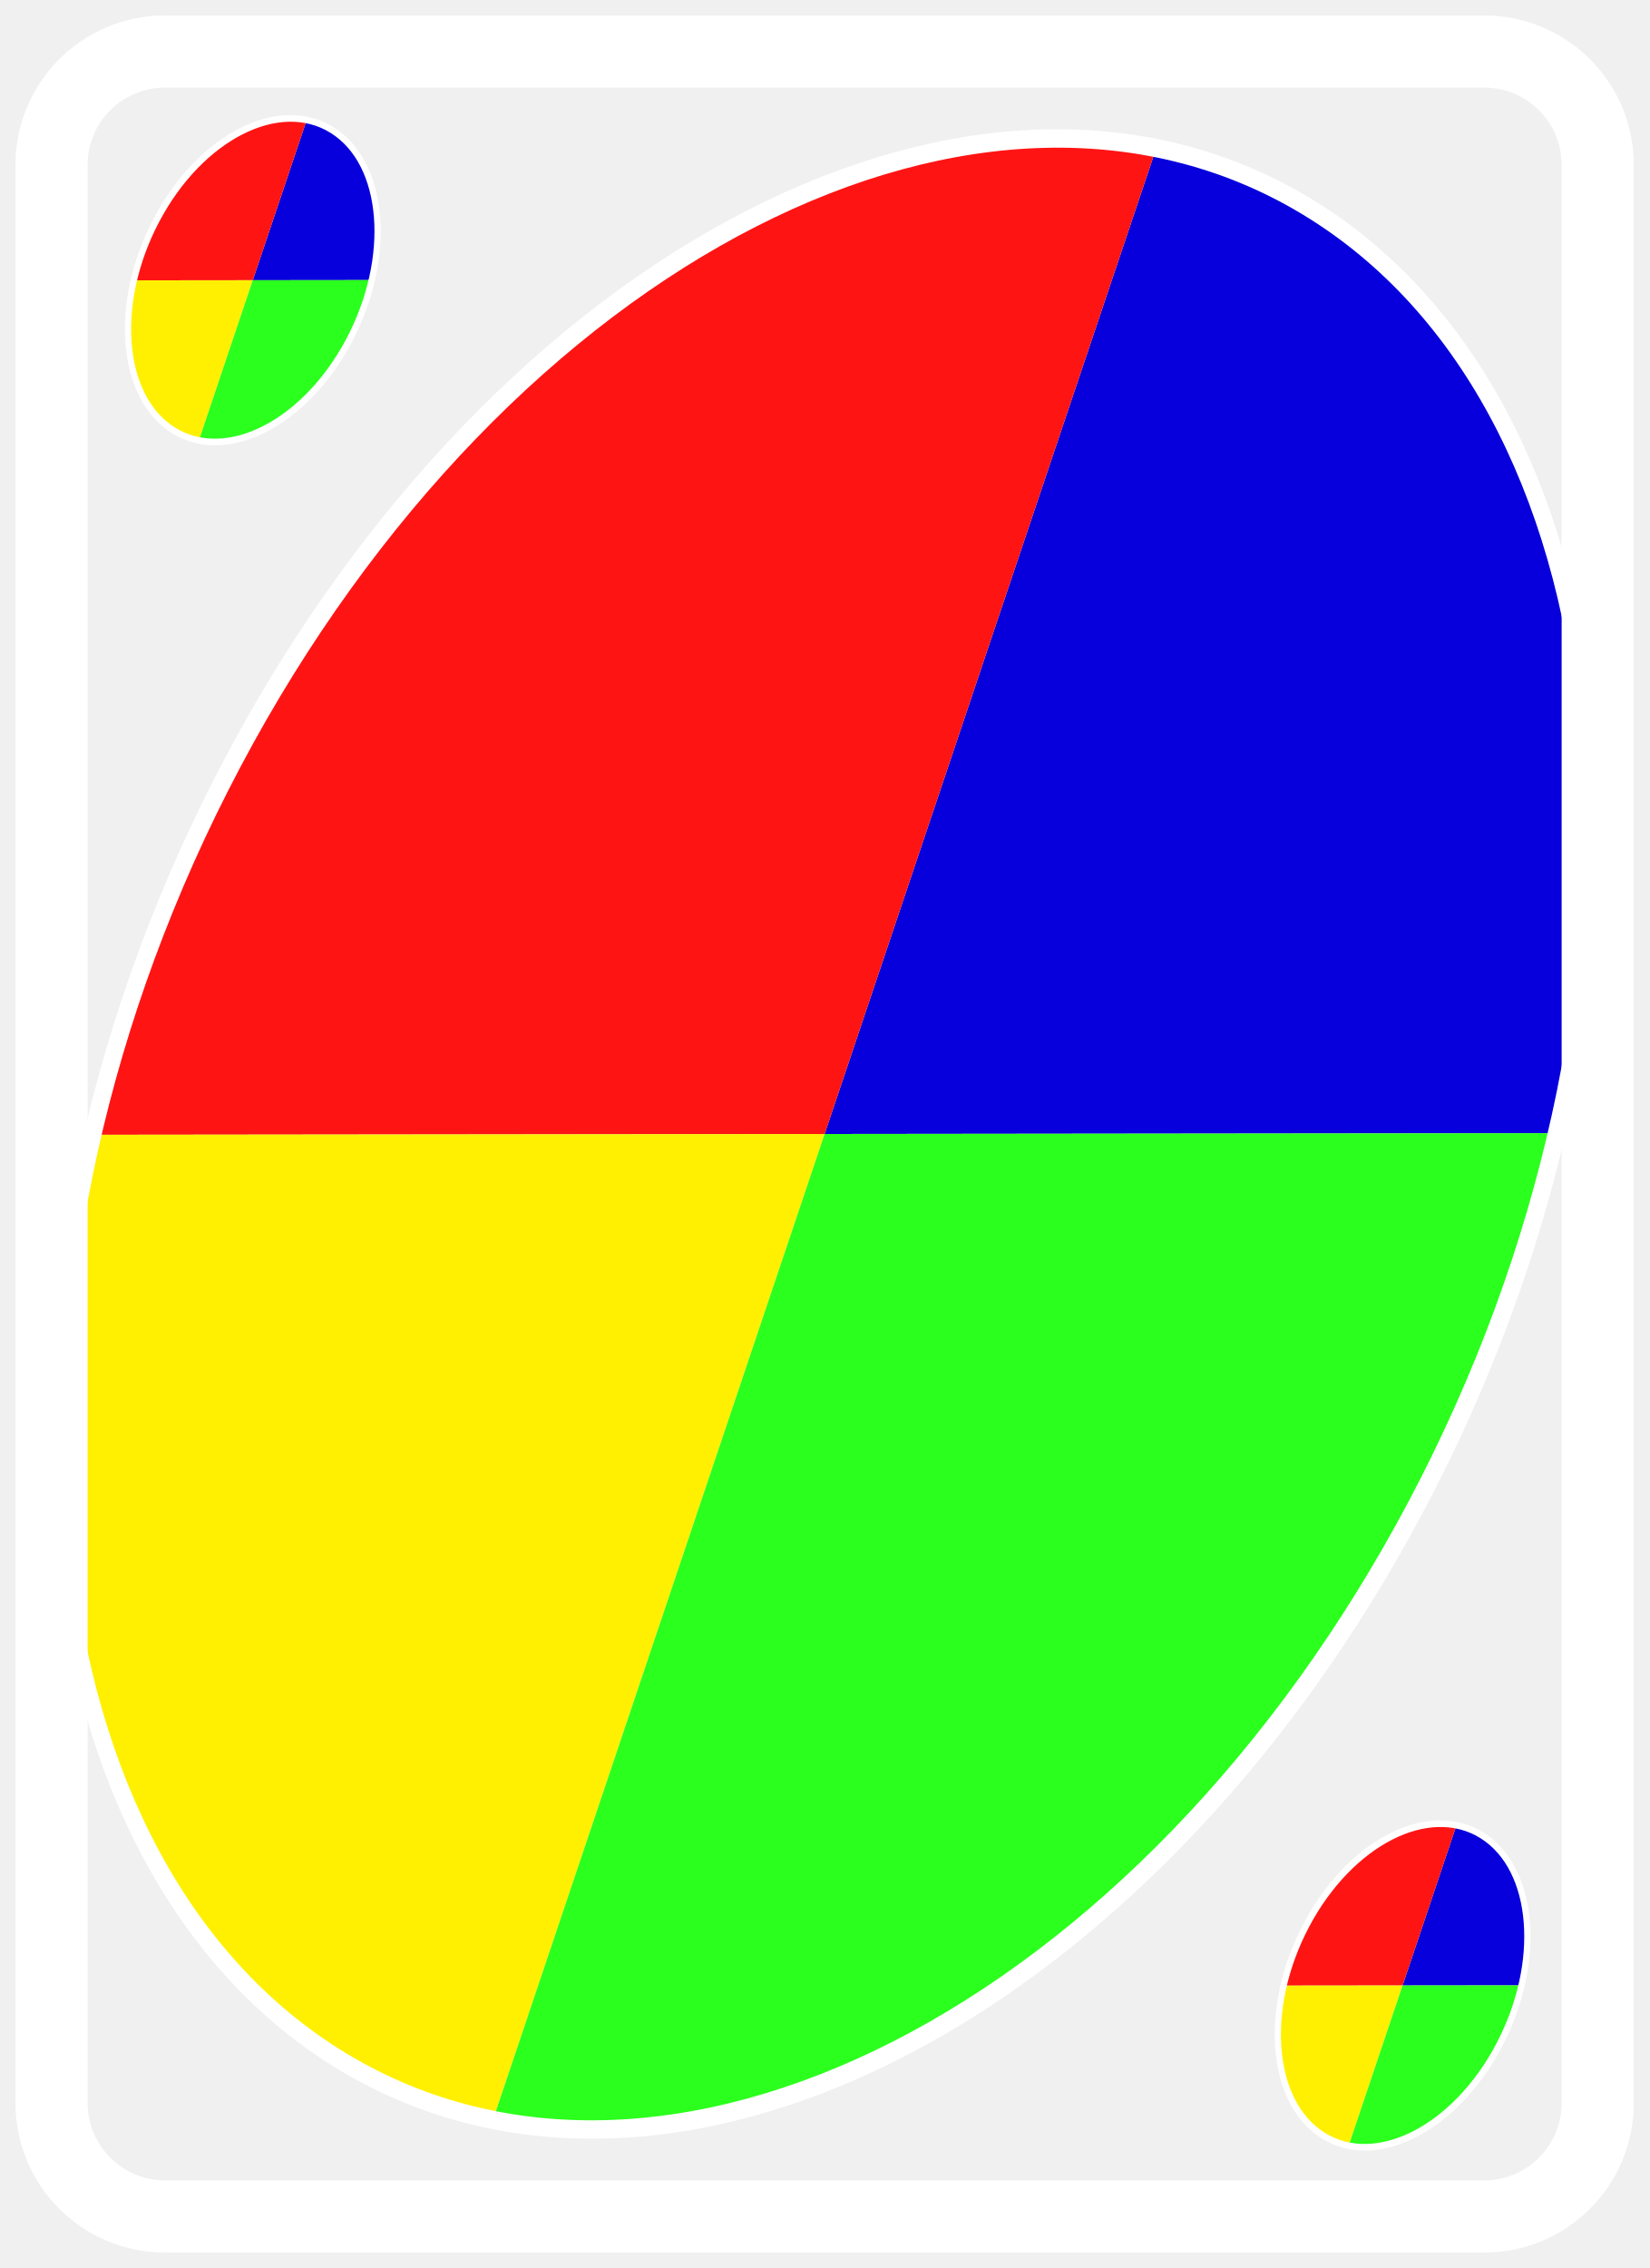
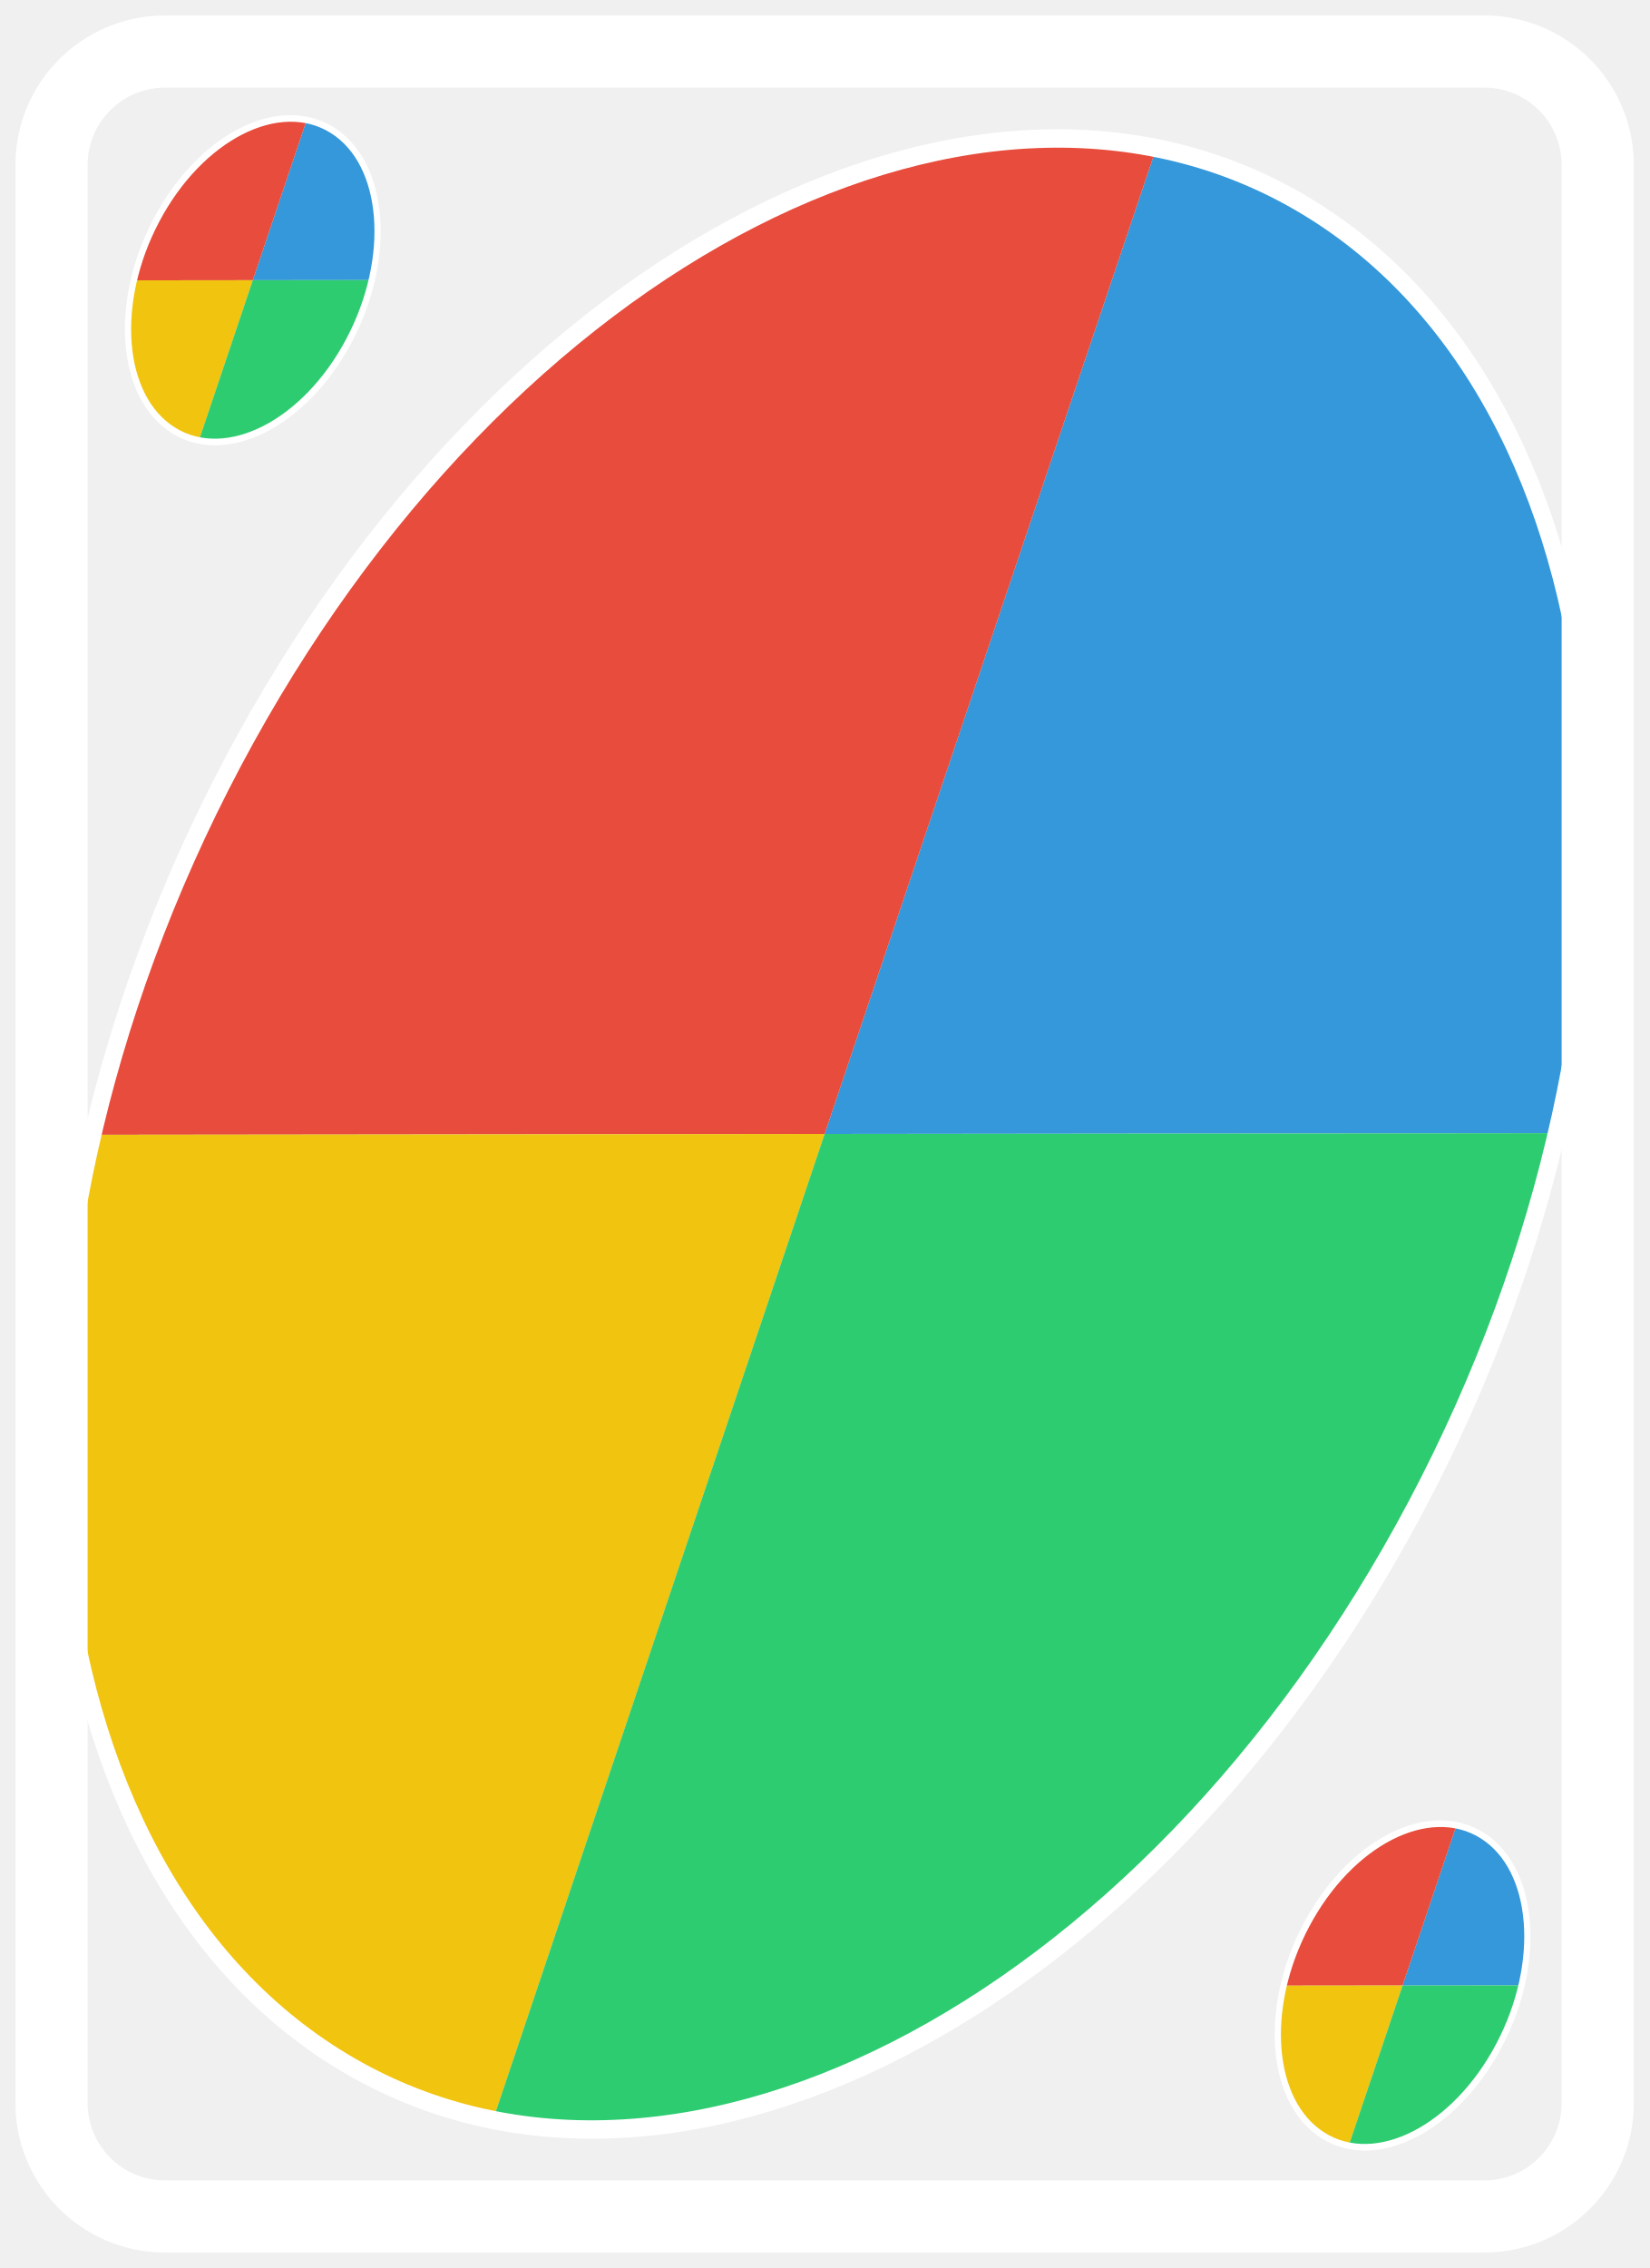
<svg xmlns="http://www.w3.org/2000/svg" width="800" height="1100" viewBox="0 0 211.667 291.042" version="1.1" id="svg1">
  <defs id="defs1">
    <rect x="269.328" y="465.552" width="378.983" height="584.826" id="rect5" />
    <rect x="119.274" y="323.193" width="492.485" height="238.547" id="rect2" />
    <rect x="119.274" y="323.193" width="492.485" height="238.547" id="rect3" />
    <rect x="119.274" y="323.193" width="492.485" height="238.547" id="rect2-1" />
    <rect x="119.274" y="323.193" width="492.485" height="238.547" id="rect3-5" />
    <rect x="119.274" y="323.193" width="492.485" height="238.547" id="rect4" />
    <rect x="269.328" y="465.552" width="378.983" height="584.826" id="rect5-0" />
    <rect x="269.328" y="465.552" width="378.983" height="584.826" id="rect6" />
  </defs>
  <g id="layer5">
    <g id="g8" transform="matrix(0.9868417,0,0,0.9868417,7.402477,8.12193)" style="fill:#000000;fill-opacity:1;stroke:none;stroke-width:0.921;stroke-dasharray:none">
-       <path style="display:inline;fill:#0700dc;fill-opacity:1;stroke:none;stroke-width:0.933;stroke-dasharray:none;stroke-opacity:1" id="path5" transform="matrix(0.8465243,0.5323501,-0.4683315,0.8835528,0,0)" d="M 131.809,-66.631 A 90.717,135.6 0 0 1 237.867,14.145 L 153.755,64.942 Z" />
-       <path style="display:inline;fill:#ff1414;fill-opacity:1;stroke:none;stroke-width:0.933;stroke-dasharray:none;stroke-opacity:1" id="path6" transform="matrix(0.8465243,0.5323501,-0.4683315,0.8835528,0,0)" d="M 69.644,115.738 A 90.717,135.6 0 0 1 72.926,3.38 90.717,135.6 0 0 1 131.809,-66.631 L 153.755,64.942 Z" />
-       <path style="fill:#fff001;fill-opacity:1;stroke:none;stroke-width:0.933;stroke-dasharray:none;stroke-opacity:1" id="path7" transform="matrix(0.8465243,0.5323501,-0.4683315,0.8835528,0,0)" d="M 175.702,196.514 A 90.717,135.6 0 0 1 69.644,115.738 L 153.755,64.942 Z" />
-       <path style="display:inline;fill:#2bff1d;fill-opacity:1;stroke:none;stroke-width:0.933;stroke-dasharray:none;stroke-opacity:1" id="path8" transform="matrix(0.8465243,0.5323501,-0.4683315,0.8835528,0,0)" d="m 237.867,14.145 a 90.717,135.6 0 0 1 -3.282,112.358 90.717,135.6 0 0 1 -58.883,70.011 L 153.755,64.942 Z" />
+       <path style="display:inline;fill:#3498db;fill-opacity:1;stroke:none;stroke-width:0.933;stroke-dasharray:none;stroke-opacity:1" id="path5" transform="matrix(0.8465243,0.5323501,-0.4683315,0.8835528,0,0)" d="M 131.809,-66.631 A 90.717,135.6 0 0 1 237.867,14.145 L 153.755,64.942 Z" />
+       <path style="display:inline;fill:#e74c3c;fill-opacity:1;stroke:none;stroke-width:0.933;stroke-dasharray:none;stroke-opacity:1" id="path6" transform="matrix(0.8465243,0.5323501,-0.4683315,0.8835528,0,0)" d="M 69.644,115.738 A 90.717,135.6 0 0 1 72.926,3.38 90.717,135.6 0 0 1 131.809,-66.631 L 153.755,64.942 Z" />
+       <path style="fill:#f1c40f;fill-opacity:1;stroke:none;stroke-width:0.933;stroke-dasharray:none;stroke-opacity:1" id="path7" transform="matrix(0.8465243,0.5323501,-0.4683315,0.8835528,0,0)" d="M 175.702,196.514 A 90.717,135.6 0 0 1 69.644,115.738 L 153.755,64.942 Z" />
+       <path style="display:inline;fill:#2ecc71;fill-opacity:1;stroke:none;stroke-width:0.933;stroke-dasharray:none;stroke-opacity:1" id="path8" transform="matrix(0.8465243,0.5323501,-0.4683315,0.8835528,0,0)" d="m 237.867,14.145 a 90.717,135.6 0 0 1 -3.282,112.358 90.717,135.6 0 0 1 -58.883,70.011 L 153.755,64.942 Z" />
      <ellipse style="fill:none;fill-opacity:1;stroke:#ffffff;stroke-width:2.29;stroke-dasharray:none;stroke-opacity:1" id="path1" ry="134.068" rx="89.692" cy="64.942" cx="153.755" transform="matrix(0.8578116,0.5394484,-0.4745761,0.8953339,-1.329953,-1.85647)" />
    </g>
    <g id="g12" transform="matrix(0.1603837,0,0,0.1603837,16.4472,13.6283)" style="fill:#000000;fill-opacity:1;stroke:none;stroke-width:0.921;stroke-dasharray:none">
-       <path style="display:inline;fill:#0700dc;fill-opacity:1;stroke:none;stroke-width:0.933;stroke-dasharray:none;stroke-opacity:1" id="path9" transform="matrix(0.8465243,0.5323501,-0.4683315,0.8835528,0,0)" d="M 131.809,-66.631 A 90.717,135.6 0 0 1 237.867,14.145 L 153.755,64.942 Z" />
-       <path style="display:inline;fill:#ff1414;fill-opacity:1;stroke:none;stroke-width:0.933;stroke-dasharray:none;stroke-opacity:1" id="path10" transform="matrix(0.8465243,0.5323501,-0.4683315,0.8835528,0,0)" d="M 69.644,115.738 A 90.717,135.6 0 0 1 72.926,3.38 90.717,135.6 0 0 1 131.809,-66.631 L 153.755,64.942 Z" />
-       <path style="fill:#fff001;fill-opacity:1;stroke:none;stroke-width:0.933;stroke-dasharray:none;stroke-opacity:1" id="path11" transform="matrix(0.8465243,0.5323501,-0.4683315,0.8835528,0,0)" d="M 175.702,196.514 A 90.717,135.6 0 0 1 69.644,115.738 L 153.755,64.942 Z" />
-       <path style="display:inline;fill:#2bff1d;fill-opacity:1;stroke:none;stroke-width:0.933;stroke-dasharray:none;stroke-opacity:1" id="path12" transform="matrix(0.8465243,0.5323501,-0.4683315,0.8835528,0,0)" d="m 237.867,14.145 a 90.717,135.6 0 0 1 -3.282,112.358 90.717,135.6 0 0 1 -58.883,70.011 L 153.755,64.942 Z" />
+       <path style="display:inline;fill:#3498db;fill-opacity:1;stroke:none;stroke-width:0.933;stroke-dasharray:none;stroke-opacity:1" id="path9" transform="matrix(0.8465243,0.5323501,-0.4683315,0.8835528,0,0)" d="M 131.809,-66.631 A 90.717,135.6 0 0 1 237.867,14.145 L 153.755,64.942 Z" />
+       <path style="display:inline;fill:#e74c3c;fill-opacity:1;stroke:none;stroke-width:0.933;stroke-dasharray:none;stroke-opacity:1" id="path10" transform="matrix(0.8465243,0.5323501,-0.4683315,0.8835528,0,0)" d="M 69.644,115.738 A 90.717,135.6 0 0 1 72.926,3.38 90.717,135.6 0 0 1 131.809,-66.631 L 153.755,64.942 Z" />
+       <path style="fill:#f1c40f;fill-opacity:1;stroke:none;stroke-width:0.933;stroke-dasharray:none;stroke-opacity:1" id="path11" transform="matrix(0.8465243,0.5323501,-0.4683315,0.8835528,0,0)" d="M 175.702,196.514 A 90.717,135.6 0 0 1 69.644,115.738 L 153.755,64.942 Z" />
+       <path style="display:inline;fill:#2ecc71;fill-opacity:1;stroke:none;stroke-width:0.933;stroke-dasharray:none;stroke-opacity:1" id="path12" transform="matrix(0.8465243,0.5323501,-0.4683315,0.8835528,0,0)" d="m 237.867,14.145 a 90.717,135.6 0 0 1 -3.282,112.358 90.717,135.6 0 0 1 -58.883,70.011 L 153.755,64.942 Z" />
      <ellipse style="fill:none;fill-opacity:1;stroke:#ffffff;stroke-width:5.062;stroke-dasharray:none;stroke-opacity:1" id="ellipse12" ry="134.068" rx="89.692" cy="64.942" cx="153.755" transform="matrix(0.8578116,0.5394484,-0.4745761,0.8953339,-1.329953,-1.85647)" />
    </g>
    <g id="g16" transform="matrix(0.1603837,0,0,0.1603837,164.0126,232.4569)" style="fill:#000000;fill-opacity:1;stroke:none;stroke-width:0.921;stroke-dasharray:none">
-       <path style="display:inline;fill:#0700dc;fill-opacity:1;stroke:none;stroke-width:0.933;stroke-dasharray:none;stroke-opacity:1" id="path13" transform="matrix(0.8465243,0.5323501,-0.4683315,0.8835528,0,0)" d="M 131.809,-66.631 A 90.717,135.6 0 0 1 237.867,14.145 L 153.755,64.942 Z" />
-       <path style="display:inline;fill:#ff1414;fill-opacity:1;stroke:none;stroke-width:0.933;stroke-dasharray:none;stroke-opacity:1" id="path14" transform="matrix(0.8465243,0.5323501,-0.4683315,0.8835528,0,0)" d="M 69.644,115.738 A 90.717,135.6 0 0 1 72.926,3.38 90.717,135.6 0 0 1 131.809,-66.631 L 153.755,64.942 Z" />
-       <path style="fill:#fff001;fill-opacity:1;stroke:none;stroke-width:0.933;stroke-dasharray:none;stroke-opacity:1" id="path15" transform="matrix(0.8465243,0.5323501,-0.4683315,0.8835528,0,0)" d="M 175.702,196.514 A 90.717,135.6 0 0 1 69.644,115.738 L 153.755,64.942 Z" />
-       <path style="display:inline;fill:#2bff1d;fill-opacity:1;stroke:none;stroke-width:0.933;stroke-dasharray:none;stroke-opacity:1" id="path16" transform="matrix(0.8465243,0.5323501,-0.4683315,0.8835528,0,0)" d="m 237.867,14.145 a 90.717,135.6 0 0 1 -3.282,112.358 90.717,135.6 0 0 1 -58.883,70.011 L 153.755,64.942 Z" />
+       <path style="display:inline;fill:#3498db;fill-opacity:1;stroke:none;stroke-width:0.933;stroke-dasharray:none;stroke-opacity:1" id="path13" transform="matrix(0.8465243,0.5323501,-0.4683315,0.8835528,0,0)" d="M 131.809,-66.631 A 90.717,135.6 0 0 1 237.867,14.145 L 153.755,64.942 Z" />
+       <path style="display:inline;fill:#e74c3c;fill-opacity:1;stroke:none;stroke-width:0.933;stroke-dasharray:none;stroke-opacity:1" id="path14" transform="matrix(0.8465243,0.5323501,-0.4683315,0.8835528,0,0)" d="M 69.644,115.738 A 90.717,135.6 0 0 1 72.926,3.38 90.717,135.6 0 0 1 131.809,-66.631 L 153.755,64.942 Z" />
+       <path style="fill:#f1c40f;fill-opacity:1;stroke:none;stroke-width:0.933;stroke-dasharray:none;stroke-opacity:1" id="path15" transform="matrix(0.8465243,0.5323501,-0.4683315,0.8835528,0,0)" d="M 175.702,196.514 A 90.717,135.6 0 0 1 69.644,115.738 L 153.755,64.942 Z" />
+       <path style="display:inline;fill:#2ecc71;fill-opacity:1;stroke:none;stroke-width:0.933;stroke-dasharray:none;stroke-opacity:1" id="path16" transform="matrix(0.8465243,0.5323501,-0.4683315,0.8835528,0,0)" d="m 237.867,14.145 a 90.717,135.6 0 0 1 -3.282,112.358 90.717,135.6 0 0 1 -58.883,70.011 L 153.755,64.942 Z" />
      <ellipse style="fill:none;fill-opacity:1;stroke:#ffffff;stroke-width:5.062;stroke-dasharray:none;stroke-opacity:1" id="ellipse16" ry="134.068" rx="89.692" cy="64.942" cx="153.755" transform="matrix(0.8578116,0.5394484,-0.4745761,0.8953339,-1.329953,-1.85647)" />
    </g>
  </g>
  <g id="layer1" style="display:inline" transform="translate(6.614585,6.614585)">
    <rect style="fill:#000000;fill-opacity:0;stroke:#ffffff;stroke-width:9.26;stroke-dasharray:none;stroke-opacity:1" id="rect1" width="198.438" height="277.812" x="0" y="2.3925306e-14" rx="14.552" ry="14.552" />
  </g>
  <g id="layer3" transform="translate(7.264138,14.76449)" style="display:none">
    <path d="m 345.865,563.083 q -0.931,0 -2.794,-0.233 -1.785,-0.31 -2.794,-0.31 -2.096,0 -6.21,0.155 -4.036,0.078 -6.21,0.078 0.078,2.639 0,6.909 -0.078,5.434 -0.078,6.831 0,3.959 -2.872,6.598 -2.872,2.562 -7.141,2.562 -4.269,0 -7.141,-2.562 -2.872,-2.639 -2.872,-6.598 0,1.009 -0.155,-13.351 -5.822,0.31 -10.169,0.31 -5.511,0 -9.781,-2.018 -5.356,-2.562 -5.356,-7.297 0,-6.055 4.968,-7.918 2.717,-1.009 10.169,-1.009 4.425,0 10.169,-0.31 0,-0.776 -0.078,-3.105 -0.078,-2.329 -0.078,-3.804 0,-15.525 10.479,-15.525 4.114,0 7.141,2.562 3.027,2.484 3.027,6.365 0,1.242 -0.31,3.881 -0.233,2.562 -0.233,3.881 l 0.078,5.434 q 1.785,0.078 2.717,0.078 1.552,0 4.657,-0.155 3.183,-0.155 4.813,-0.155 15.835,0 15.835,9.393 0,3.726 -2.639,6.443 -2.872,2.872 -7.141,2.872 z m 77.003,8.539 h -30.972 q -24.917,0 -24.917,-10.169 0,-4.269 4.347,-9.548 3.571,-4.036 7.219,-8.151 12.497,-17.854 38.113,-53.095 6.055,-8.073 15.758,-8.073 4.58,0 7.918,2.329 3.959,2.794 3.959,7.84 l 0.078,58.373 q 10.169,0.31 13.584,2.096 3.804,2.096 3.804,8.228 0.078,6.443 -5.899,8.849 -4.192,1.63 -11.488,1.32 0.233,11.178 -0.078,24.219 -0.078,4.269 -2.794,7.064 -2.717,2.794 -7.374,2.794 -11.799,0 -11.255,-15.525 z m 0,-55.346 q -7.53,11.876 -23.21,34.853 h 23.21 z" id="text1" style="font-weight:bold;font-size:158.974px;font-family:'Comic Sans MS';-inkscape-font-specification:'Comic Sans MS, Bold';white-space:pre;fill:#ffffff;stroke:#ffffff;stroke-width:0" transform="matrix(0.6769931,0,0,0.7448419,-151.003,-274.5729)" aria-label="+4" />
    <path d="m 341.988,558.142 q -0.884,0 -2.653,-0.221 -1.695,-0.295 -2.653,-0.295 -1.99,0 -5.895,0.147 -3.832,0.074 -5.895,0.074 0.074,2.506 0,6.559 -0.074,5.158 -0.074,6.485 0,3.758 -2.727,6.264 -2.727,2.432 -6.78,2.432 -4.053,0 -6.78,-2.432 -2.727,-2.506 -2.727,-6.264 0,0.958 -0.147,-12.675 -5.527,0.295 -9.654,0.295 -5.232,0 -9.285,-1.916 -5.085,-2.432 -5.085,-6.927 0,-5.748 4.716,-7.517 2.579,-0.958 9.654,-0.958 4.2,0 9.654,-0.295 0,-0.737 -0.074,-2.948 -0.074,-2.211 -0.074,-3.611 0,-14.738 9.948,-14.738 3.906,0 6.78,2.432 2.874,2.358 2.874,6.043 0,1.179 -0.295,3.685 -0.221,2.432 -0.221,3.685 l 0.074,5.158 q 1.695,0.074 2.579,0.074 1.474,0 4.422,-0.147 3.021,-0.147 4.569,-0.147 15.033,0 15.033,8.917 0,3.537 -2.506,6.116 -2.727,2.727 -6.78,2.727 z m 73.102,8.106 h -29.403 q -23.655,0 -23.655,-9.654 0,-4.053 4.127,-9.064 3.39,-3.832 6.853,-7.738 11.864,-16.949 36.183,-50.405 5.748,-7.664 14.959,-7.664 4.348,0 7.517,2.211 3.758,2.653 3.758,7.443 l 0.074,55.416 q 9.654,0.295 12.896,1.99 3.611,1.99 3.611,7.811 0.074,6.116 -5.601,8.401 -3.979,1.548 -10.906,1.253 0.221,10.612 -0.074,22.992 -0.074,4.053 -2.653,6.706 -2.579,2.653 -7.001,2.653 -11.201,0 -10.685,-14.738 z m 0,-52.542 q -7.148,11.275 -22.034,33.088 h 22.034 z" id="text1-1" style="font-weight:bold;font-size:150.921px;font-family:'Comic Sans MS';-inkscape-font-specification:'Comic Sans MS, Bold';white-space:pre;fill:#ffffff;stroke:#ffffff;stroke-width:0" transform="matrix(0.2237956,0,0,0.2441468,-53.48998,-115.9044)" aria-label="+4" />
    <path d="m 341.988,558.142 q -0.884,0 -2.653,-0.221 -1.695,-0.295 -2.653,-0.295 -1.99,0 -5.895,0.147 -3.832,0.074 -5.895,0.074 0.074,2.506 0,6.559 -0.074,5.158 -0.074,6.485 0,3.758 -2.727,6.264 -2.727,2.432 -6.78,2.432 -4.053,0 -6.78,-2.432 -2.727,-2.506 -2.727,-6.264 0,0.958 -0.147,-12.675 -5.527,0.295 -9.654,0.295 -5.232,0 -9.285,-1.916 -5.085,-2.432 -5.085,-6.927 0,-5.748 4.716,-7.517 2.579,-0.958 9.654,-0.958 4.2,0 9.654,-0.295 0,-0.737 -0.074,-2.948 -0.074,-2.211 -0.074,-3.611 0,-14.738 9.948,-14.738 3.906,0 6.78,2.432 2.874,2.358 2.874,6.043 0,1.179 -0.295,3.685 -0.221,2.432 -0.221,3.685 l 0.074,5.158 q 1.695,0.074 2.579,0.074 1.474,0 4.422,-0.147 3.021,-0.147 4.569,-0.147 15.033,0 15.033,8.917 0,3.537 -2.506,6.116 -2.727,2.727 -6.78,2.727 z m 73.102,8.106 h -29.403 q -23.655,0 -23.655,-9.654 0,-4.053 4.127,-9.064 3.39,-3.832 6.853,-7.738 11.864,-16.949 36.183,-50.405 5.748,-7.664 14.959,-7.664 4.348,0 7.517,2.211 3.758,2.653 3.758,7.443 l 0.074,55.416 q 9.654,0.295 12.896,1.99 3.611,1.99 3.611,7.811 0.074,6.116 -5.601,8.401 -3.979,1.548 -10.906,1.253 0.221,10.612 -0.074,22.992 -0.074,4.053 -2.653,6.706 -2.579,2.653 -7.001,2.653 -11.201,0 -10.685,-14.738 z m 0,-52.542 q -7.148,11.275 -22.034,33.088 h 22.034 z" id="text6" style="font-weight:bold;font-size:150.921px;font-family:'Comic Sans MS';-inkscape-font-specification:'Comic Sans MS, Bold';white-space:pre;fill:#ffffff;stroke:#ffffff;stroke-width:0" transform="matrix(-0.2237956,0,0,-0.2441468,250.5832,377.7057)" aria-label="+4" />
  </g>
</svg>
